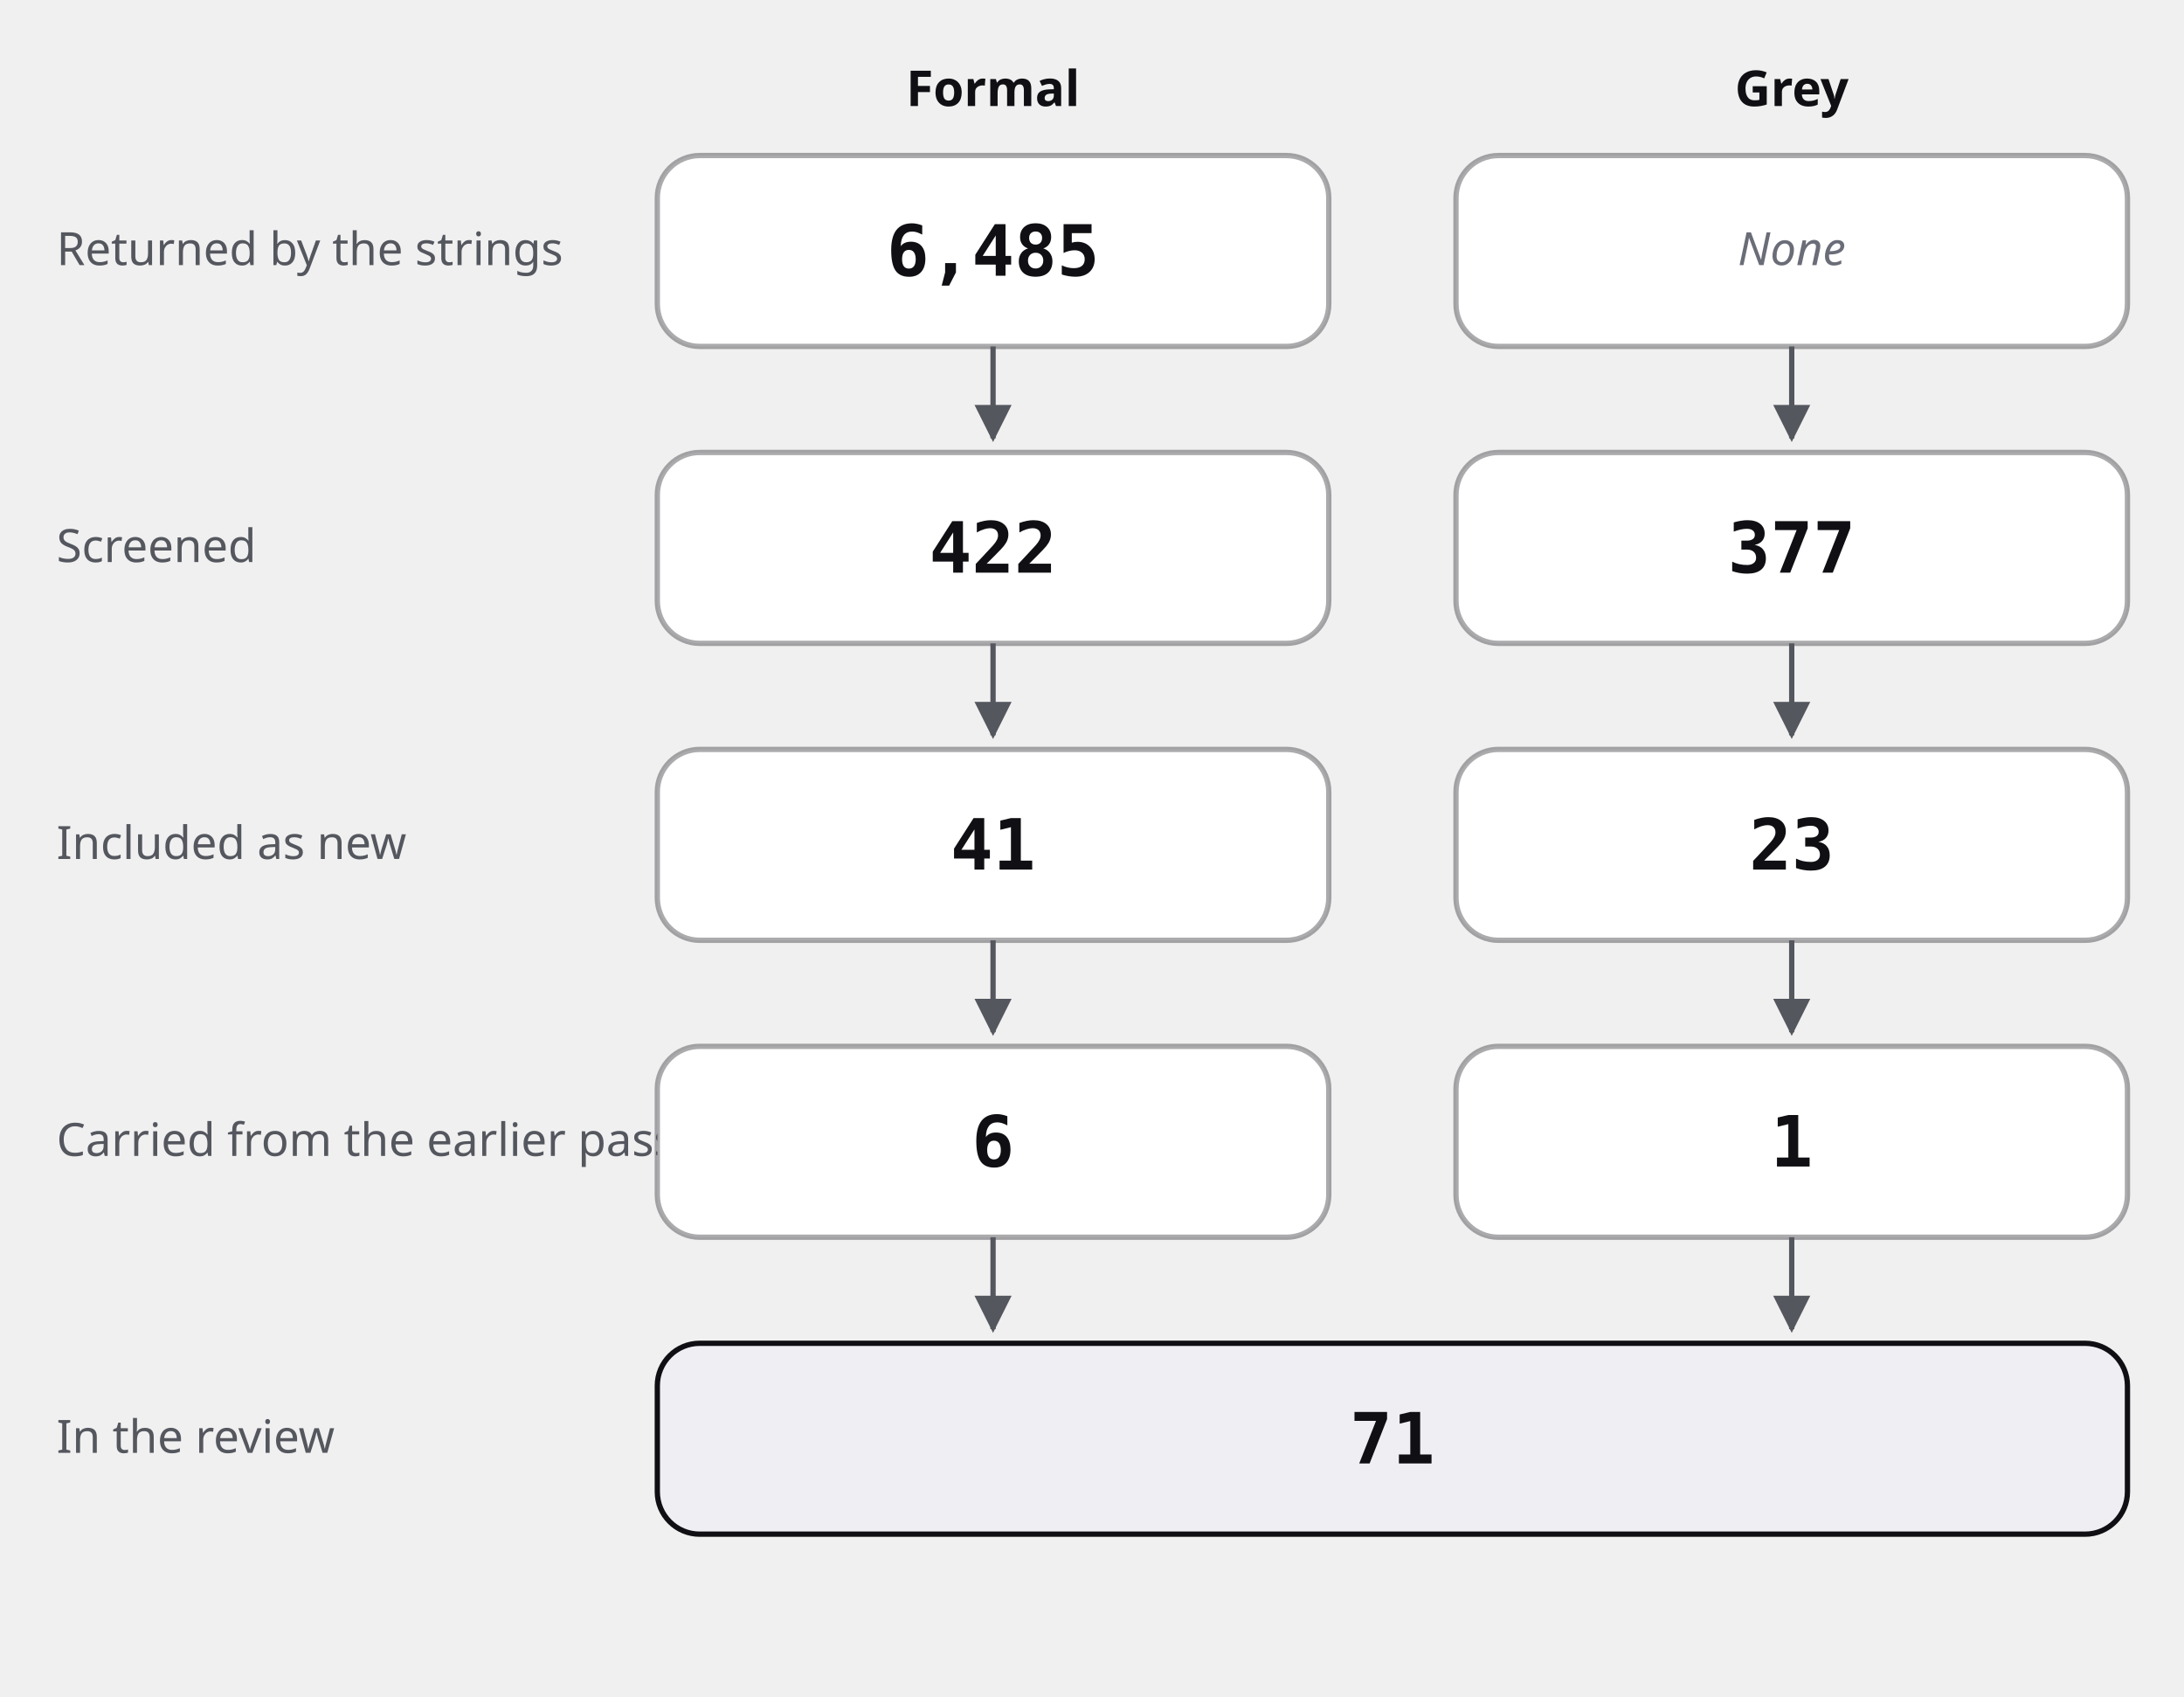
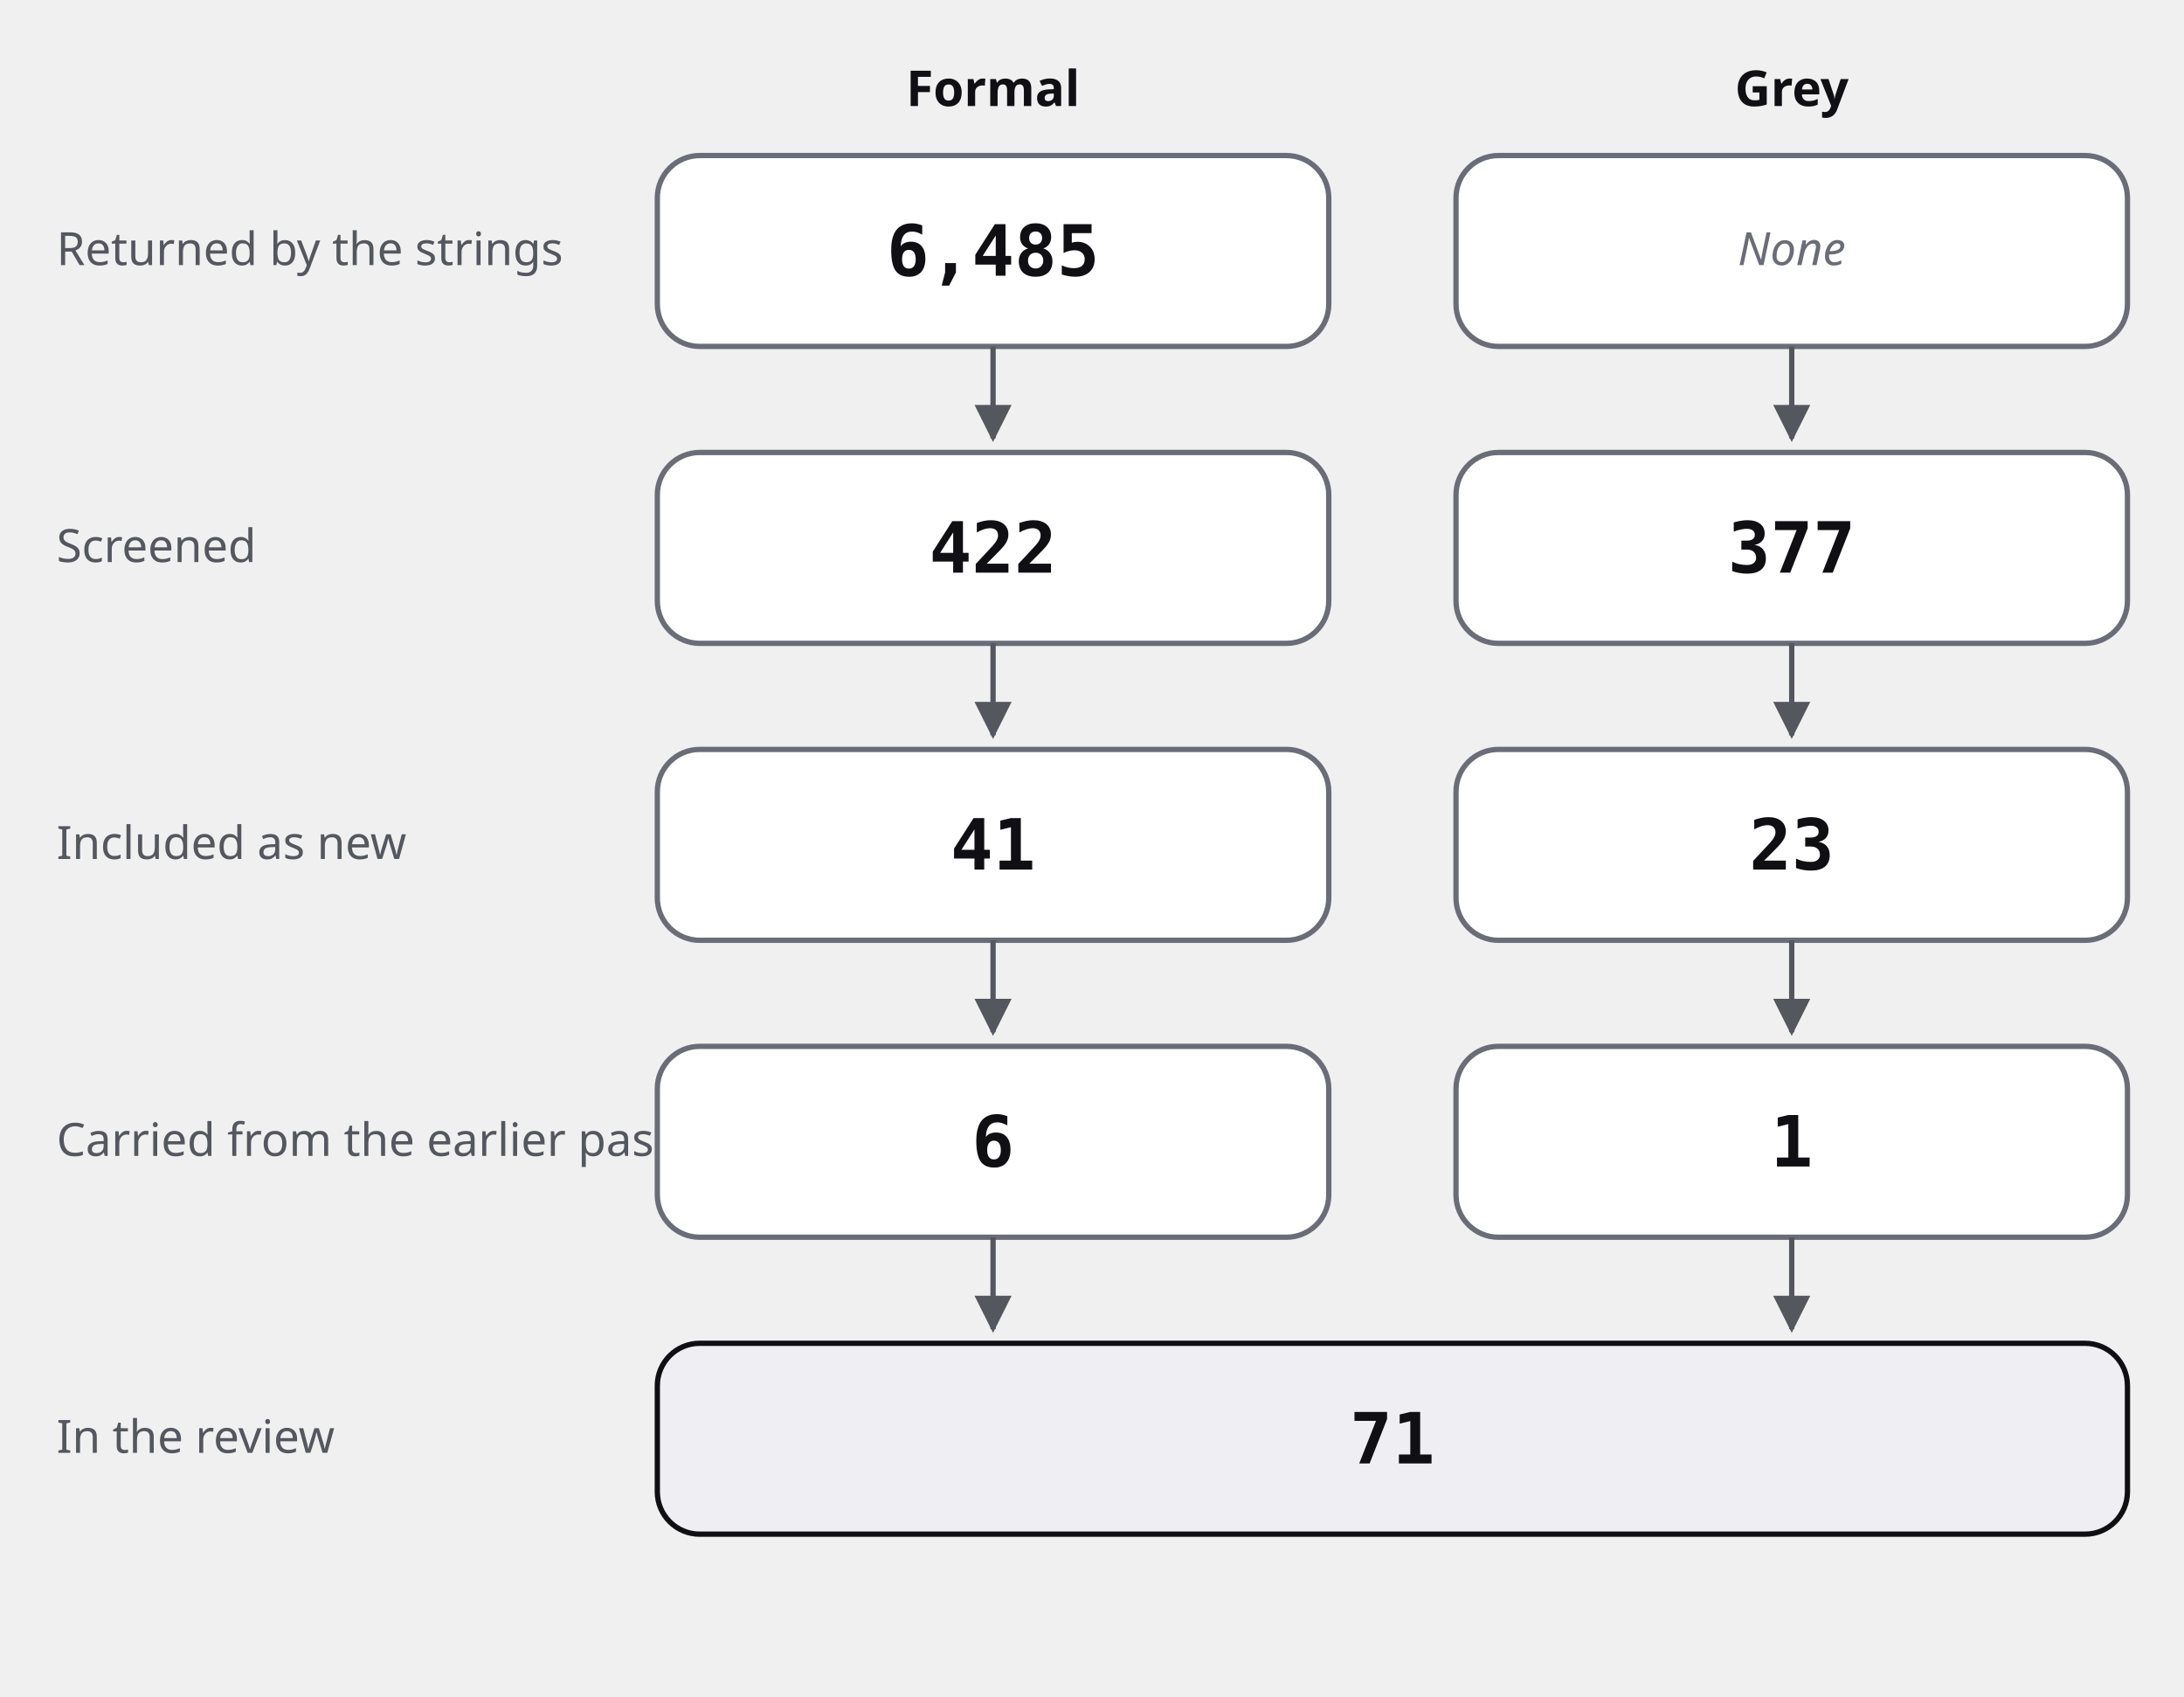
<svg xmlns="http://www.w3.org/2000/svg" viewBox="0 0 618 480" role="img" aria-labelledby="t d">
  <style>
-   .box { fill: #FFFFFF; stroke: #10101459; stroke-width: 1.5; }
+   .box { fill: #FFFFFF; stroke: #6A6D77; stroke-width: 1.5; }
  .total { fill: #EFEFF3; stroke: #101014; stroke-width: 1.5; }
  .n { font: 600 20px 'JetBrains Mono', ui-monospace, monospace; fill: #101014; }
  .label { font: 400 13px Archivo, system-ui, sans-serif; fill: #55575F; }
  .na { font: italic 400 13px Archivo, system-ui, sans-serif; fill: #6A6D77; }
  .head { font: 600 14px Archivo, system-ui, sans-serif; fill: #101014; }
  .arrow { stroke: #55575F; stroke-width: 1.5; fill: none; marker-end: url(#tip); }
  #tip path { fill: #55575F; }
  @media (prefers-color-scheme: dark) {
-     .box { fill: #1A1A20; stroke: #F7F7F966; }
+     .box { fill: #1A1A20; stroke: #9A9CA4; }
    .total { fill: #26262E; stroke: #F7F7F9; }
    .n, .head { fill: #F7F7F9; }
    .label { fill: #B8BAC2; }
    .na { fill: #9A9CA4; }
    .arrow { stroke: #B8BAC2; }
    #tip path { fill: #B8BAC2; }
  }
</style>
  <defs>
    <marker id="tip" viewBox="0 0 10 10" refX="9" refY="5" markerWidth="7" markerHeight="7" orient="auto">
      <path d="M0,0 L10,5 L0,10 z" />
    </marker>
  </defs>
  <text class="head" x="281.0" y="30" text-anchor="middle">Formal</text>
  <text class="head" x="507.0" y="30" text-anchor="middle">Grey</text>
  <text class="label" x="16" y="75.0">Returned by the strings</text>
  <rect class="box" x="186" y="44" width="190" height="54" rx="12" />
  <text class="n" x="281.0" y="78.0" text-anchor="middle">6,485</text>
  <path class="arrow" d="M281.0,98 v26" />
  <rect class="box" x="412" y="44" width="190" height="54" rx="12" />
  <text class="na" x="507.0" y="75.0" text-anchor="middle">None</text>
  <path class="arrow" d="M507.0,98 v26" />
  <text class="label" x="16" y="159.0">Screened</text>
  <rect class="box" x="186" y="128" width="190" height="54" rx="12" />
  <text class="n" x="281.0" y="162.0" text-anchor="middle">422</text>
  <path class="arrow" d="M281.0,182 v26" />
  <rect class="box" x="412" y="128" width="190" height="54" rx="12" />
  <text class="n" x="507.0" y="162.0" text-anchor="middle">377</text>
  <path class="arrow" d="M507.0,182 v26" />
  <text class="label" x="16" y="243.0">Included as new</text>
  <rect class="box" x="186" y="212" width="190" height="54" rx="12" />
  <text class="n" x="281.0" y="246.0" text-anchor="middle">41</text>
  <path class="arrow" d="M281.0,266 v26" />
  <rect class="box" x="412" y="212" width="190" height="54" rx="12" />
  <text class="n" x="507.0" y="246.0" text-anchor="middle">23</text>
  <path class="arrow" d="M507.0,266 v26" />
  <text class="label" x="16" y="327.0">Carried from the earlier pass</text>
  <rect class="box" x="186" y="296" width="190" height="54" rx="12" />
  <text class="n" x="281.0" y="330.0" text-anchor="middle">6</text>
  <path class="arrow" d="M281.0,350 v26" />
  <rect class="box" x="412" y="296" width="190" height="54" rx="12" />
  <text class="n" x="507.0" y="330.0" text-anchor="middle">1</text>
  <path class="arrow" d="M507.0,350 v26" />
  <text class="label" x="16" y="411.0">In the review</text>
  <rect class="total" x="186" y="380" width="416" height="54" rx="12" />
  <text class="n" x="394.0" y="414.0" text-anchor="middle">71</text>
</svg>
